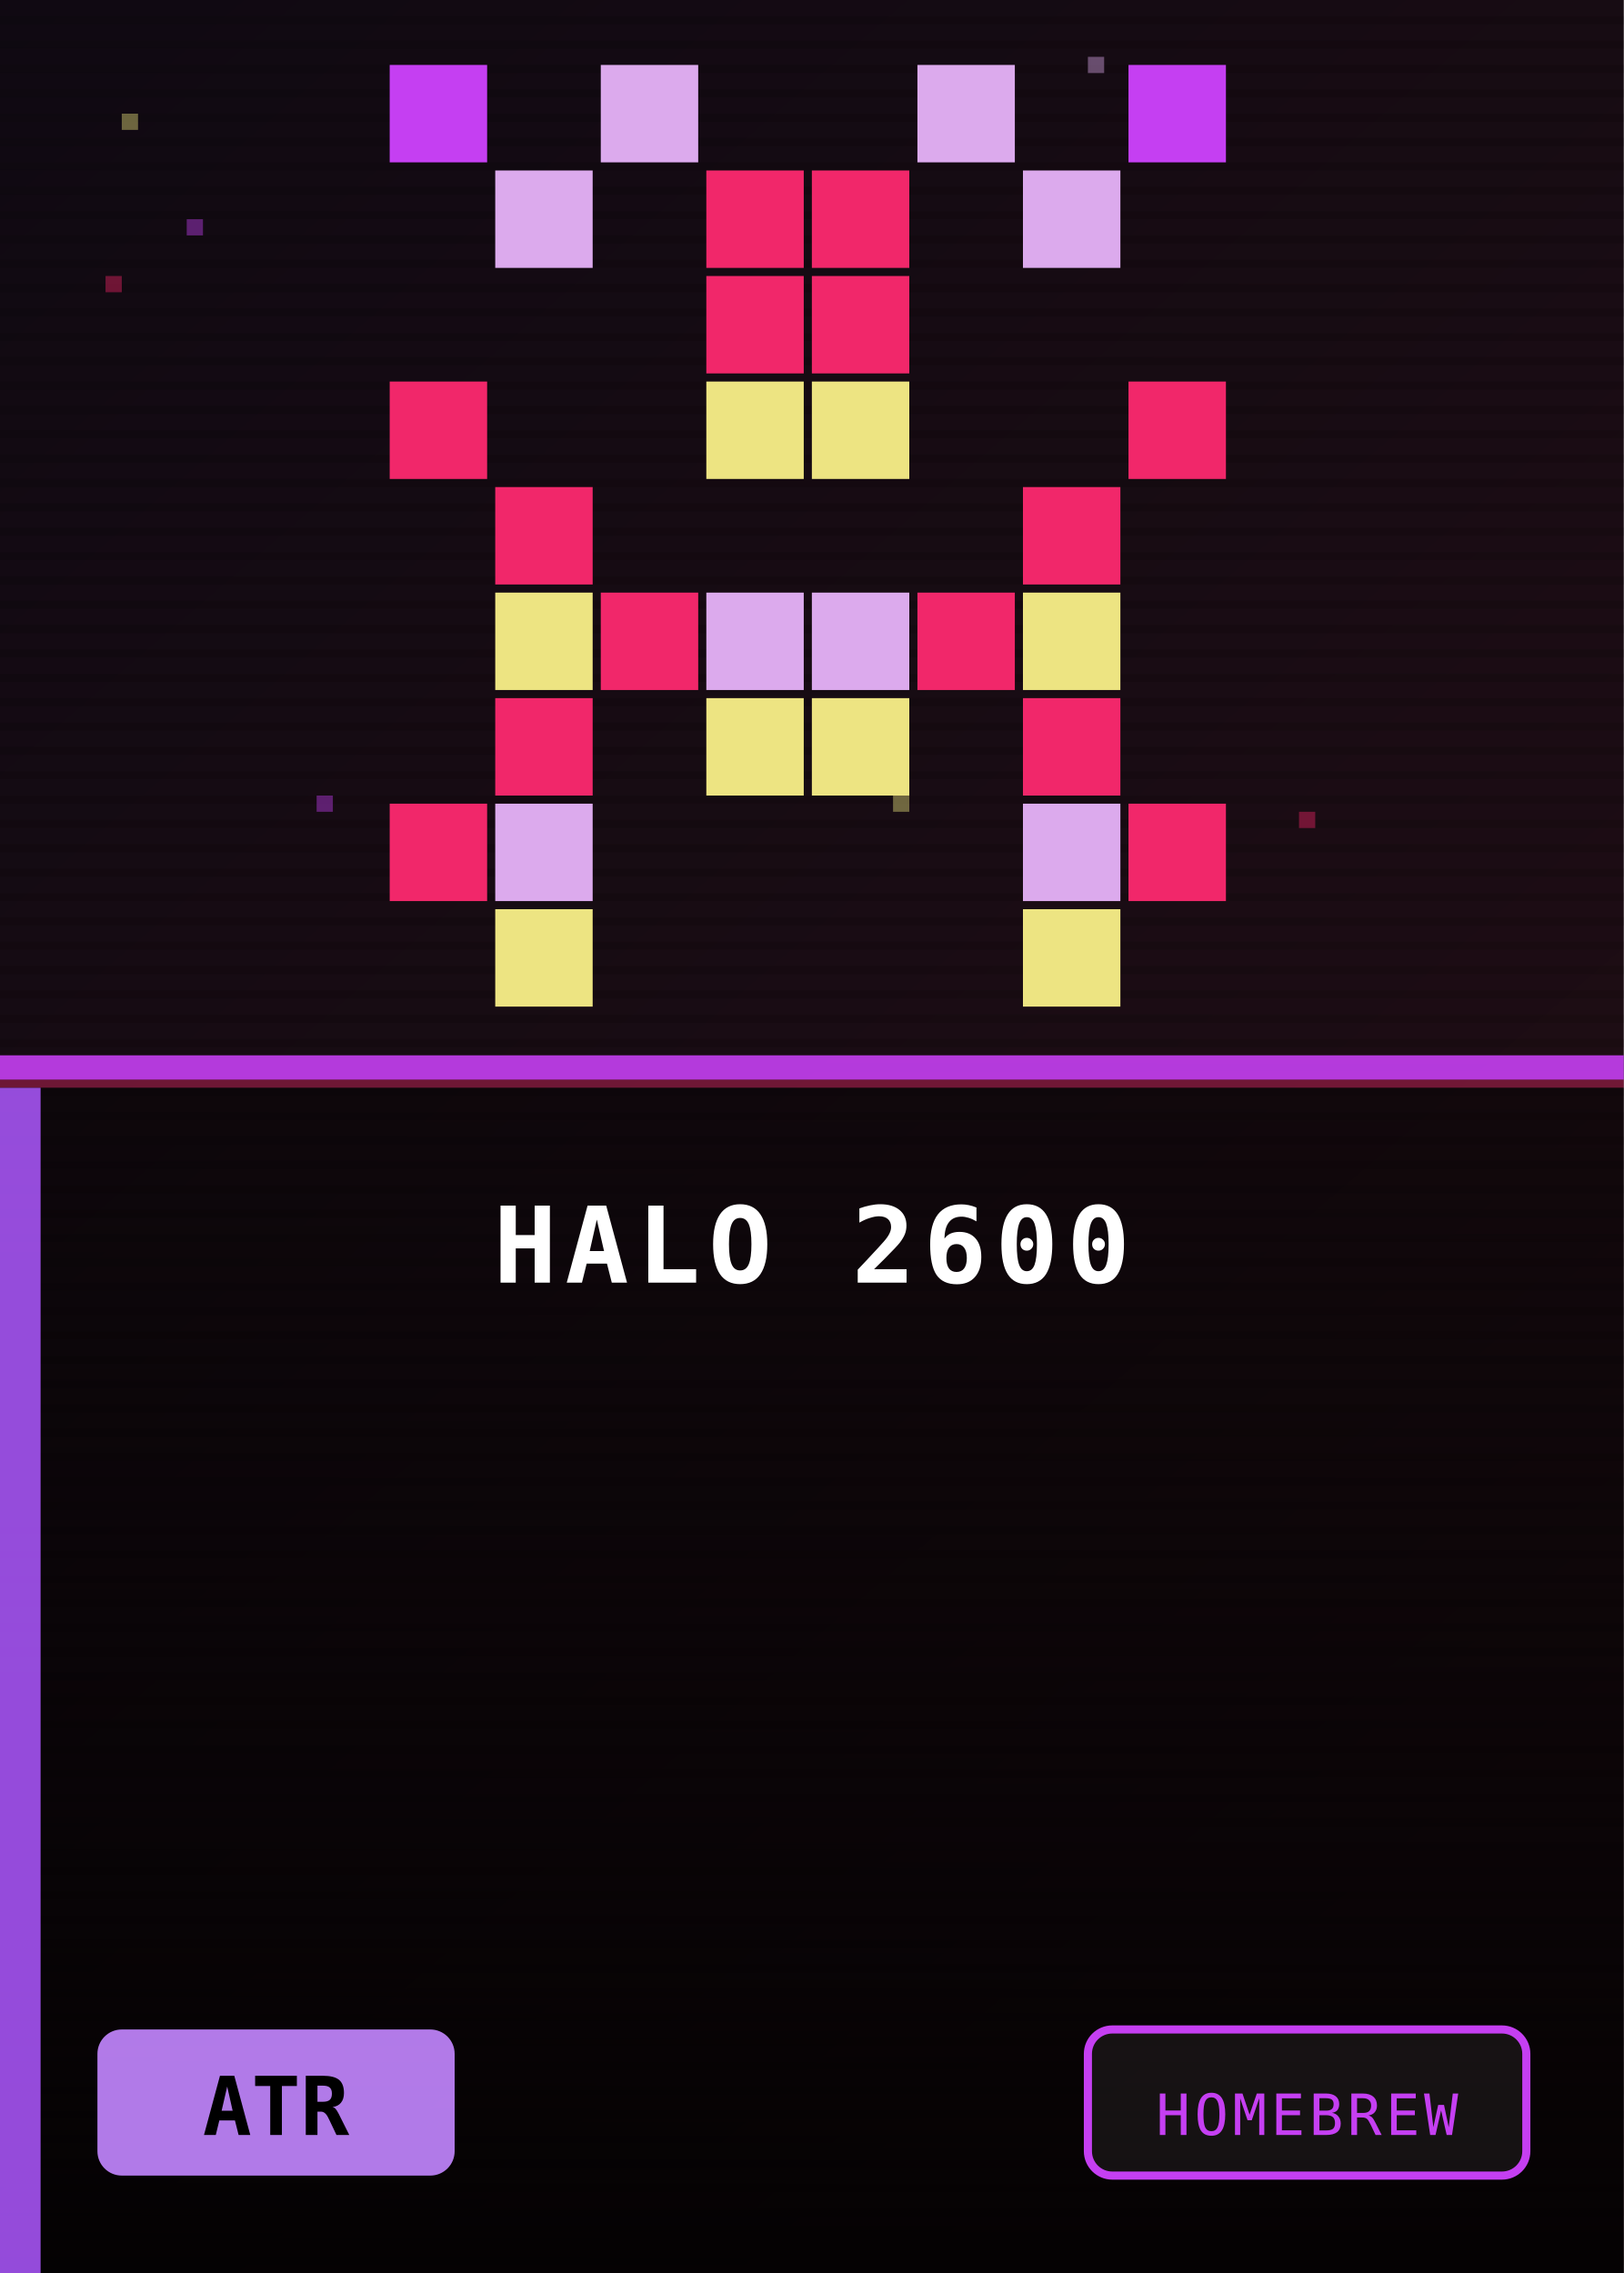
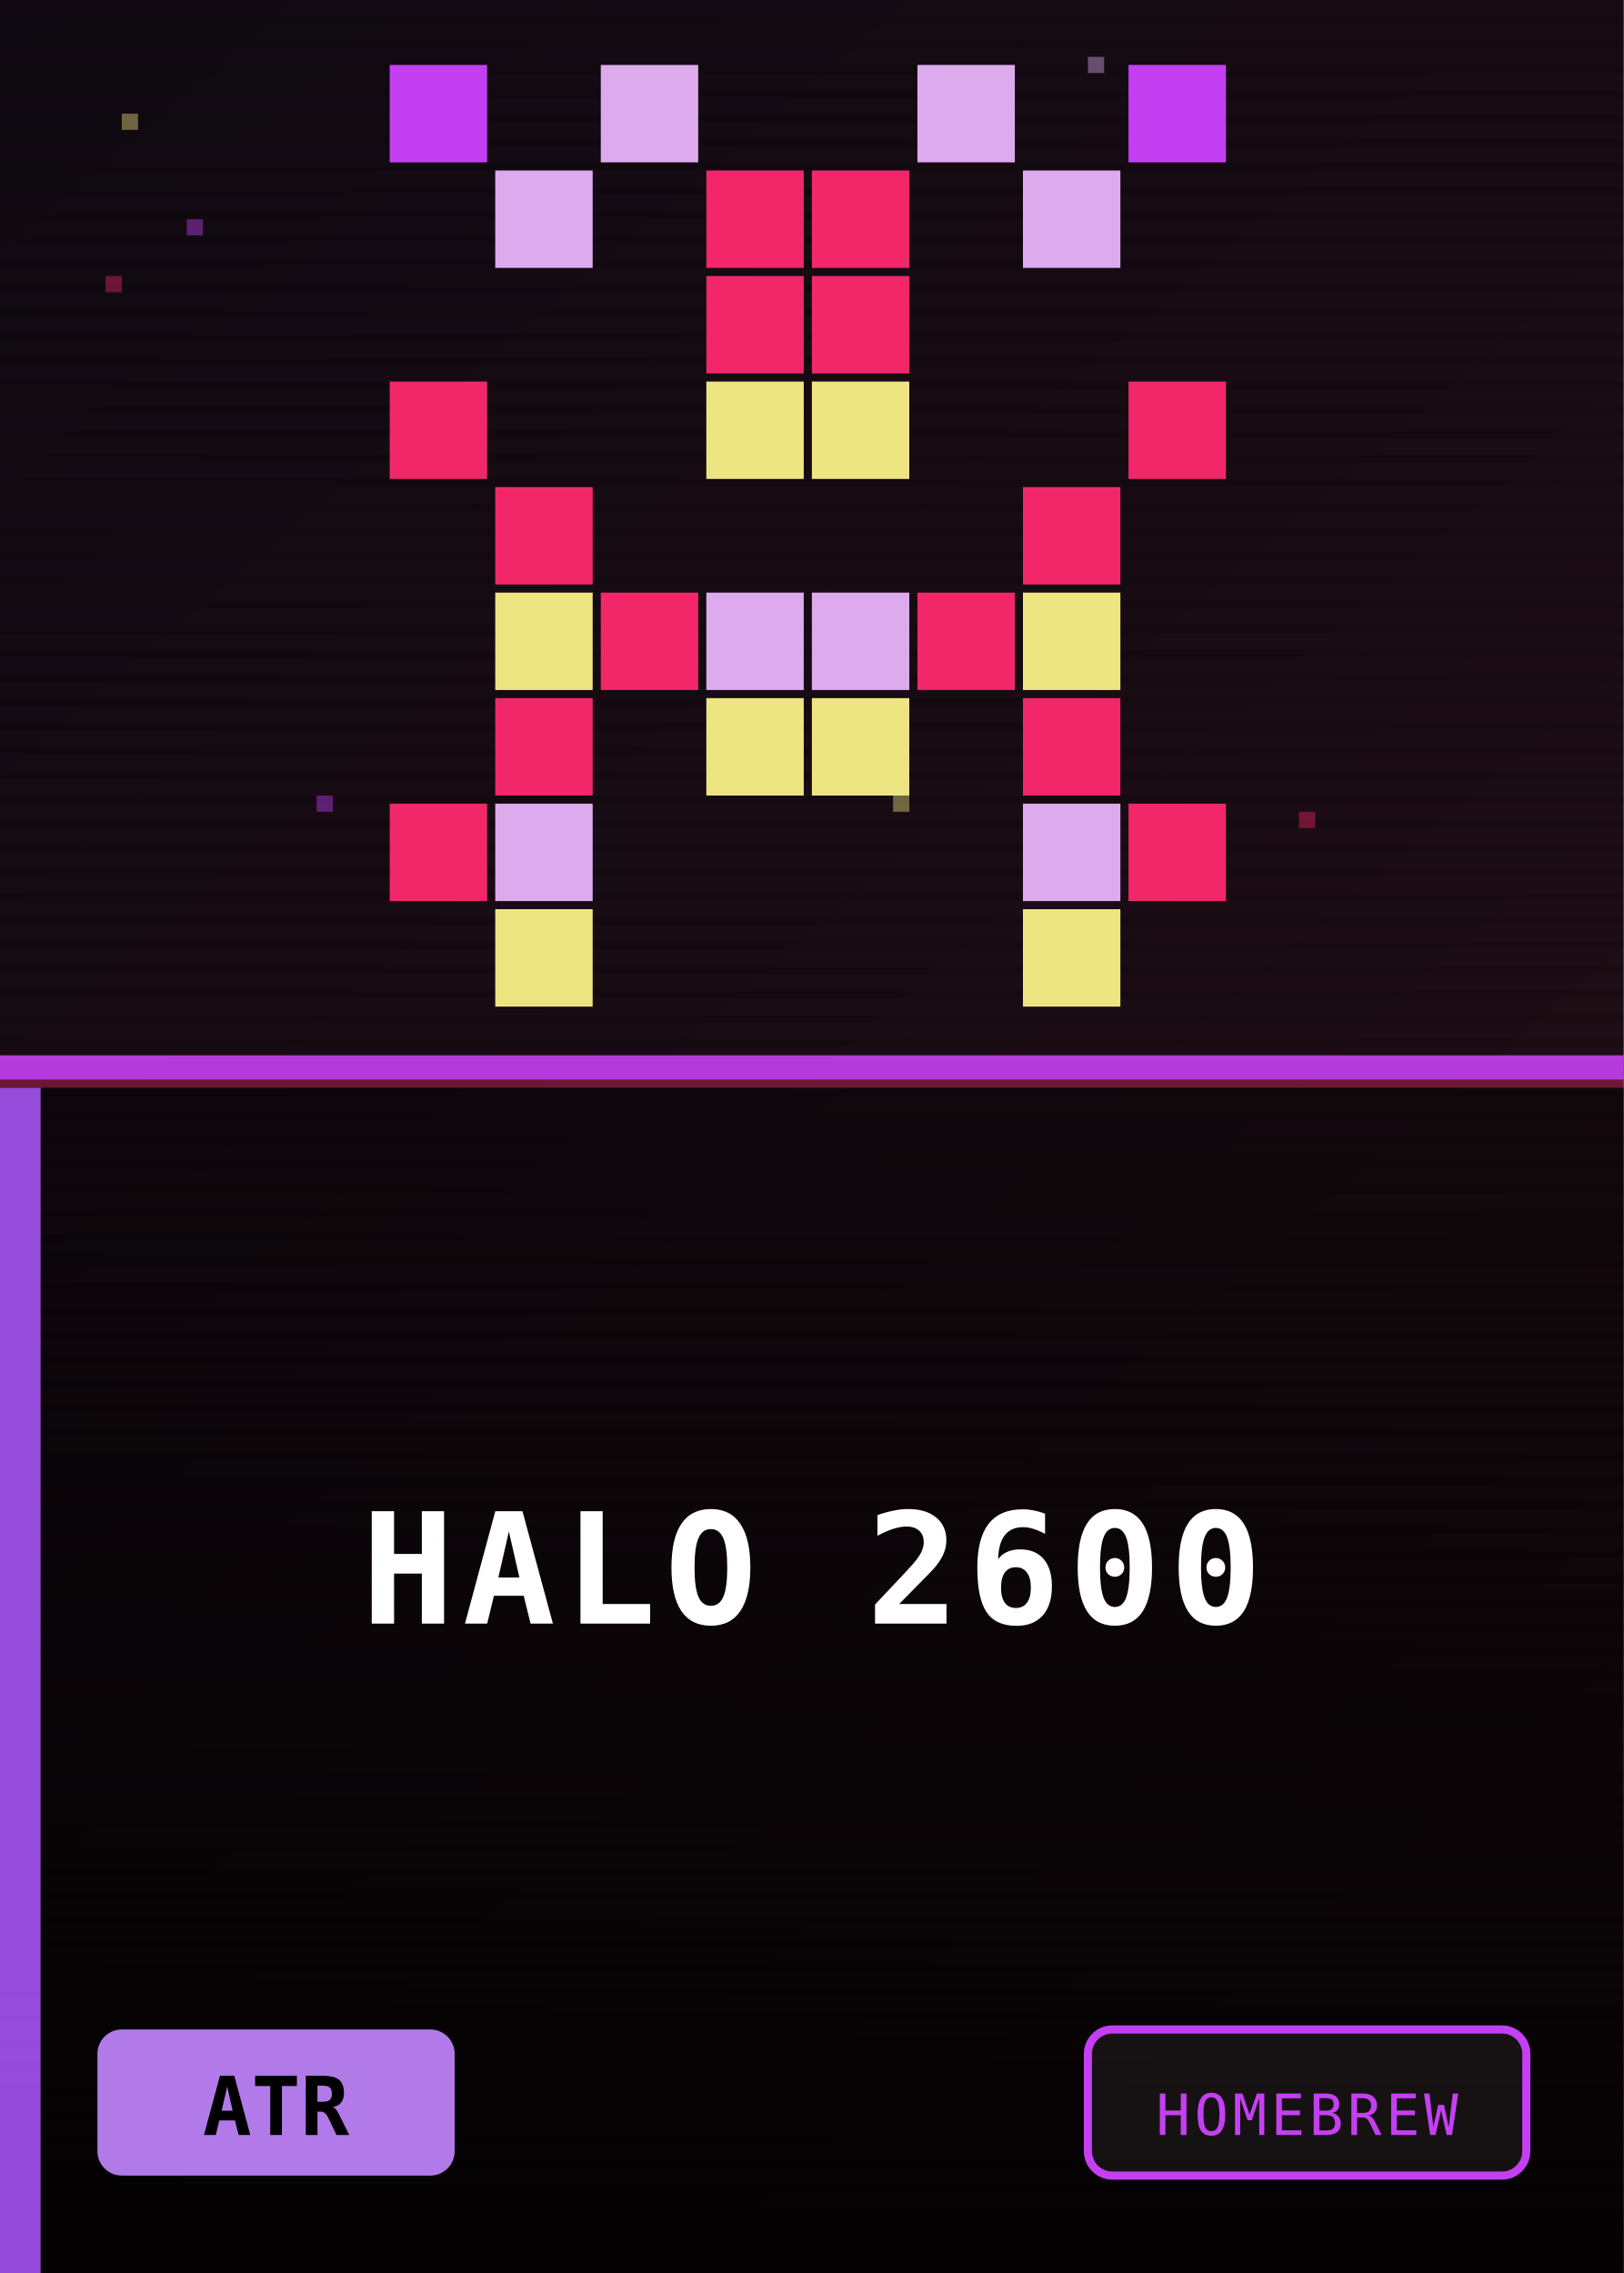
<svg xmlns="http://www.w3.org/2000/svg" viewBox="0 0 200 280" width="200" height="280">
  <defs>
    <linearGradient id="bg76137" x1="0" y1="0" x2="0.6" y2="1">
      <stop offset="0%" stop-color="#140c17" />
      <stop offset="100%" stop-color="#2a121a" />
    </linearGradient>
    <linearGradient id="bot76137" x1="0" y1="0" x2="0" y2="1">
      <stop offset="0%" stop-color="rgba(0,0,0,0.52)" />
      <stop offset="100%" stop-color="rgba(0,0,0,0.88)" />
    </linearGradient>
    <pattern id="scan76137" width="1" height="3" patternUnits="userSpaceOnUse">
      <rect y="2" width="200" height="1" fill="rgba(0,0,0,0.12)" />
    </pattern>
  </defs>
  <rect width="200" height="280" fill="url(#bg76137)" />
  <rect width="200" height="280" fill="url(#scan76137)" />
  <rect x="39" y="98" width="2" height="2" fill="#c53ff2" opacity="0.55" />
  <rect x="13" y="34" width="2" height="2" fill="#f1276a" opacity="0.55" />
  <rect x="15" y="14" width="2" height="2" fill="#ede482" opacity="0.55" />
  <rect x="134" y="7" width="2" height="2" fill="#dcaaed" opacity="0.55" />
  <rect x="23" y="27" width="2" height="2" fill="#c53ff2" opacity="0.55" />
  <rect x="160" y="100" width="2" height="2" fill="#f1276a" opacity="0.55" />
  <rect x="110" y="98" width="2" height="2" fill="#ede482" opacity="0.55" />
  <rect x="0" y="0" width="200" height="134" fill="rgba(0,0,0,0.22)" />
  <rect x="48" y="8" width="12" height="12" fill="#c53ff2" />
  <rect x="139" y="8" width="12" height="12" fill="#c53ff2" />
  <rect x="74" y="8" width="12" height="12" fill="#dcaaed" />
  <rect x="113" y="8" width="12" height="12" fill="#dcaaed" />
  <rect x="61" y="21" width="12" height="12" fill="#dcaaed" />
  <rect x="126" y="21" width="12" height="12" fill="#dcaaed" />
  <rect x="87" y="21" width="12" height="12" fill="#f1276a" />
  <rect x="100" y="21" width="12" height="12" fill="#f1276a" />
  <rect x="87" y="34" width="12" height="12" fill="#f1276a" />
  <rect x="100" y="34" width="12" height="12" fill="#f1276a" />
  <rect x="48" y="47" width="12" height="12" fill="#f1276a" />
  <rect x="139" y="47" width="12" height="12" fill="#f1276a" />
  <rect x="87" y="47" width="12" height="12" fill="#ede482" />
  <rect x="100" y="47" width="12" height="12" fill="#ede482" />
  <rect x="61" y="60" width="12" height="12" fill="#f1276a" />
  <rect x="126" y="60" width="12" height="12" fill="#f1276a" />
  <rect x="61" y="73" width="12" height="12" fill="#ede482" />
  <rect x="126" y="73" width="12" height="12" fill="#ede482" />
  <rect x="74" y="73" width="12" height="12" fill="#f1276a" />
  <rect x="113" y="73" width="12" height="12" fill="#f1276a" />
  <rect x="87" y="73" width="12" height="12" fill="#dcaaed" />
  <rect x="100" y="73" width="12" height="12" fill="#dcaaed" />
  <rect x="61" y="86" width="12" height="12" fill="#f1276a" />
  <rect x="126" y="86" width="12" height="12" fill="#f1276a" />
  <rect x="87" y="86" width="12" height="12" fill="#ede482" />
  <rect x="100" y="86" width="12" height="12" fill="#ede482" />
  <rect x="48" y="99" width="12" height="12" fill="#f1276a" />
  <rect x="139" y="99" width="12" height="12" fill="#f1276a" />
  <rect x="61" y="99" width="12" height="12" fill="#dcaaed" />
  <rect x="126" y="99" width="12" height="12" fill="#dcaaed" />
  <rect x="61" y="112" width="12" height="12" fill="#ede482" />
  <rect x="126" y="112" width="12" height="12" fill="#ede482" />
  <rect x="0" y="130" width="200" height="3" fill="#c53ff2" opacity="0.9" />
  <rect x="0" y="133" width="200" height="1" fill="#f1276a" opacity="0.4" />
  <rect x="0" y="134" width="200" height="146" fill="url(#bot76137)" />
  <rect x="0" y="134" width="5" height="146" fill="#a855f7" opacity="0.88" />
-   <text x="100" y="158" text-anchor="middle" font-family="monospace,sans-serif" font-size="13" font-weight="900" letter-spacing="1" fill="white">HALO 2600</text>
+   <text x="100" y="200" text-anchor="middle" font-family="monospace,sans-serif" font-size="19" font-weight="900" letter-spacing="1" fill="white">HALO 2600</text>
  <rect x="12" y="250" width="44" height="18" rx="3" fill="#c084fc" opacity="0.92" />
  <text x="34" y="263" text-anchor="middle" font-family="monospace" font-size="10" font-weight="700" fill="#000">ATR</text>
  <rect x="134" y="250" width="54" height="18" rx="3" fill="rgba(255,255,255,0.06)" stroke="#c53ff2" stroke-width="1" />
  <text x="161" y="263" text-anchor="middle" font-family="monospace" font-size="7" fill="#c53ff2" letter-spacing="0.5">HOMEBREW</text>
</svg>
